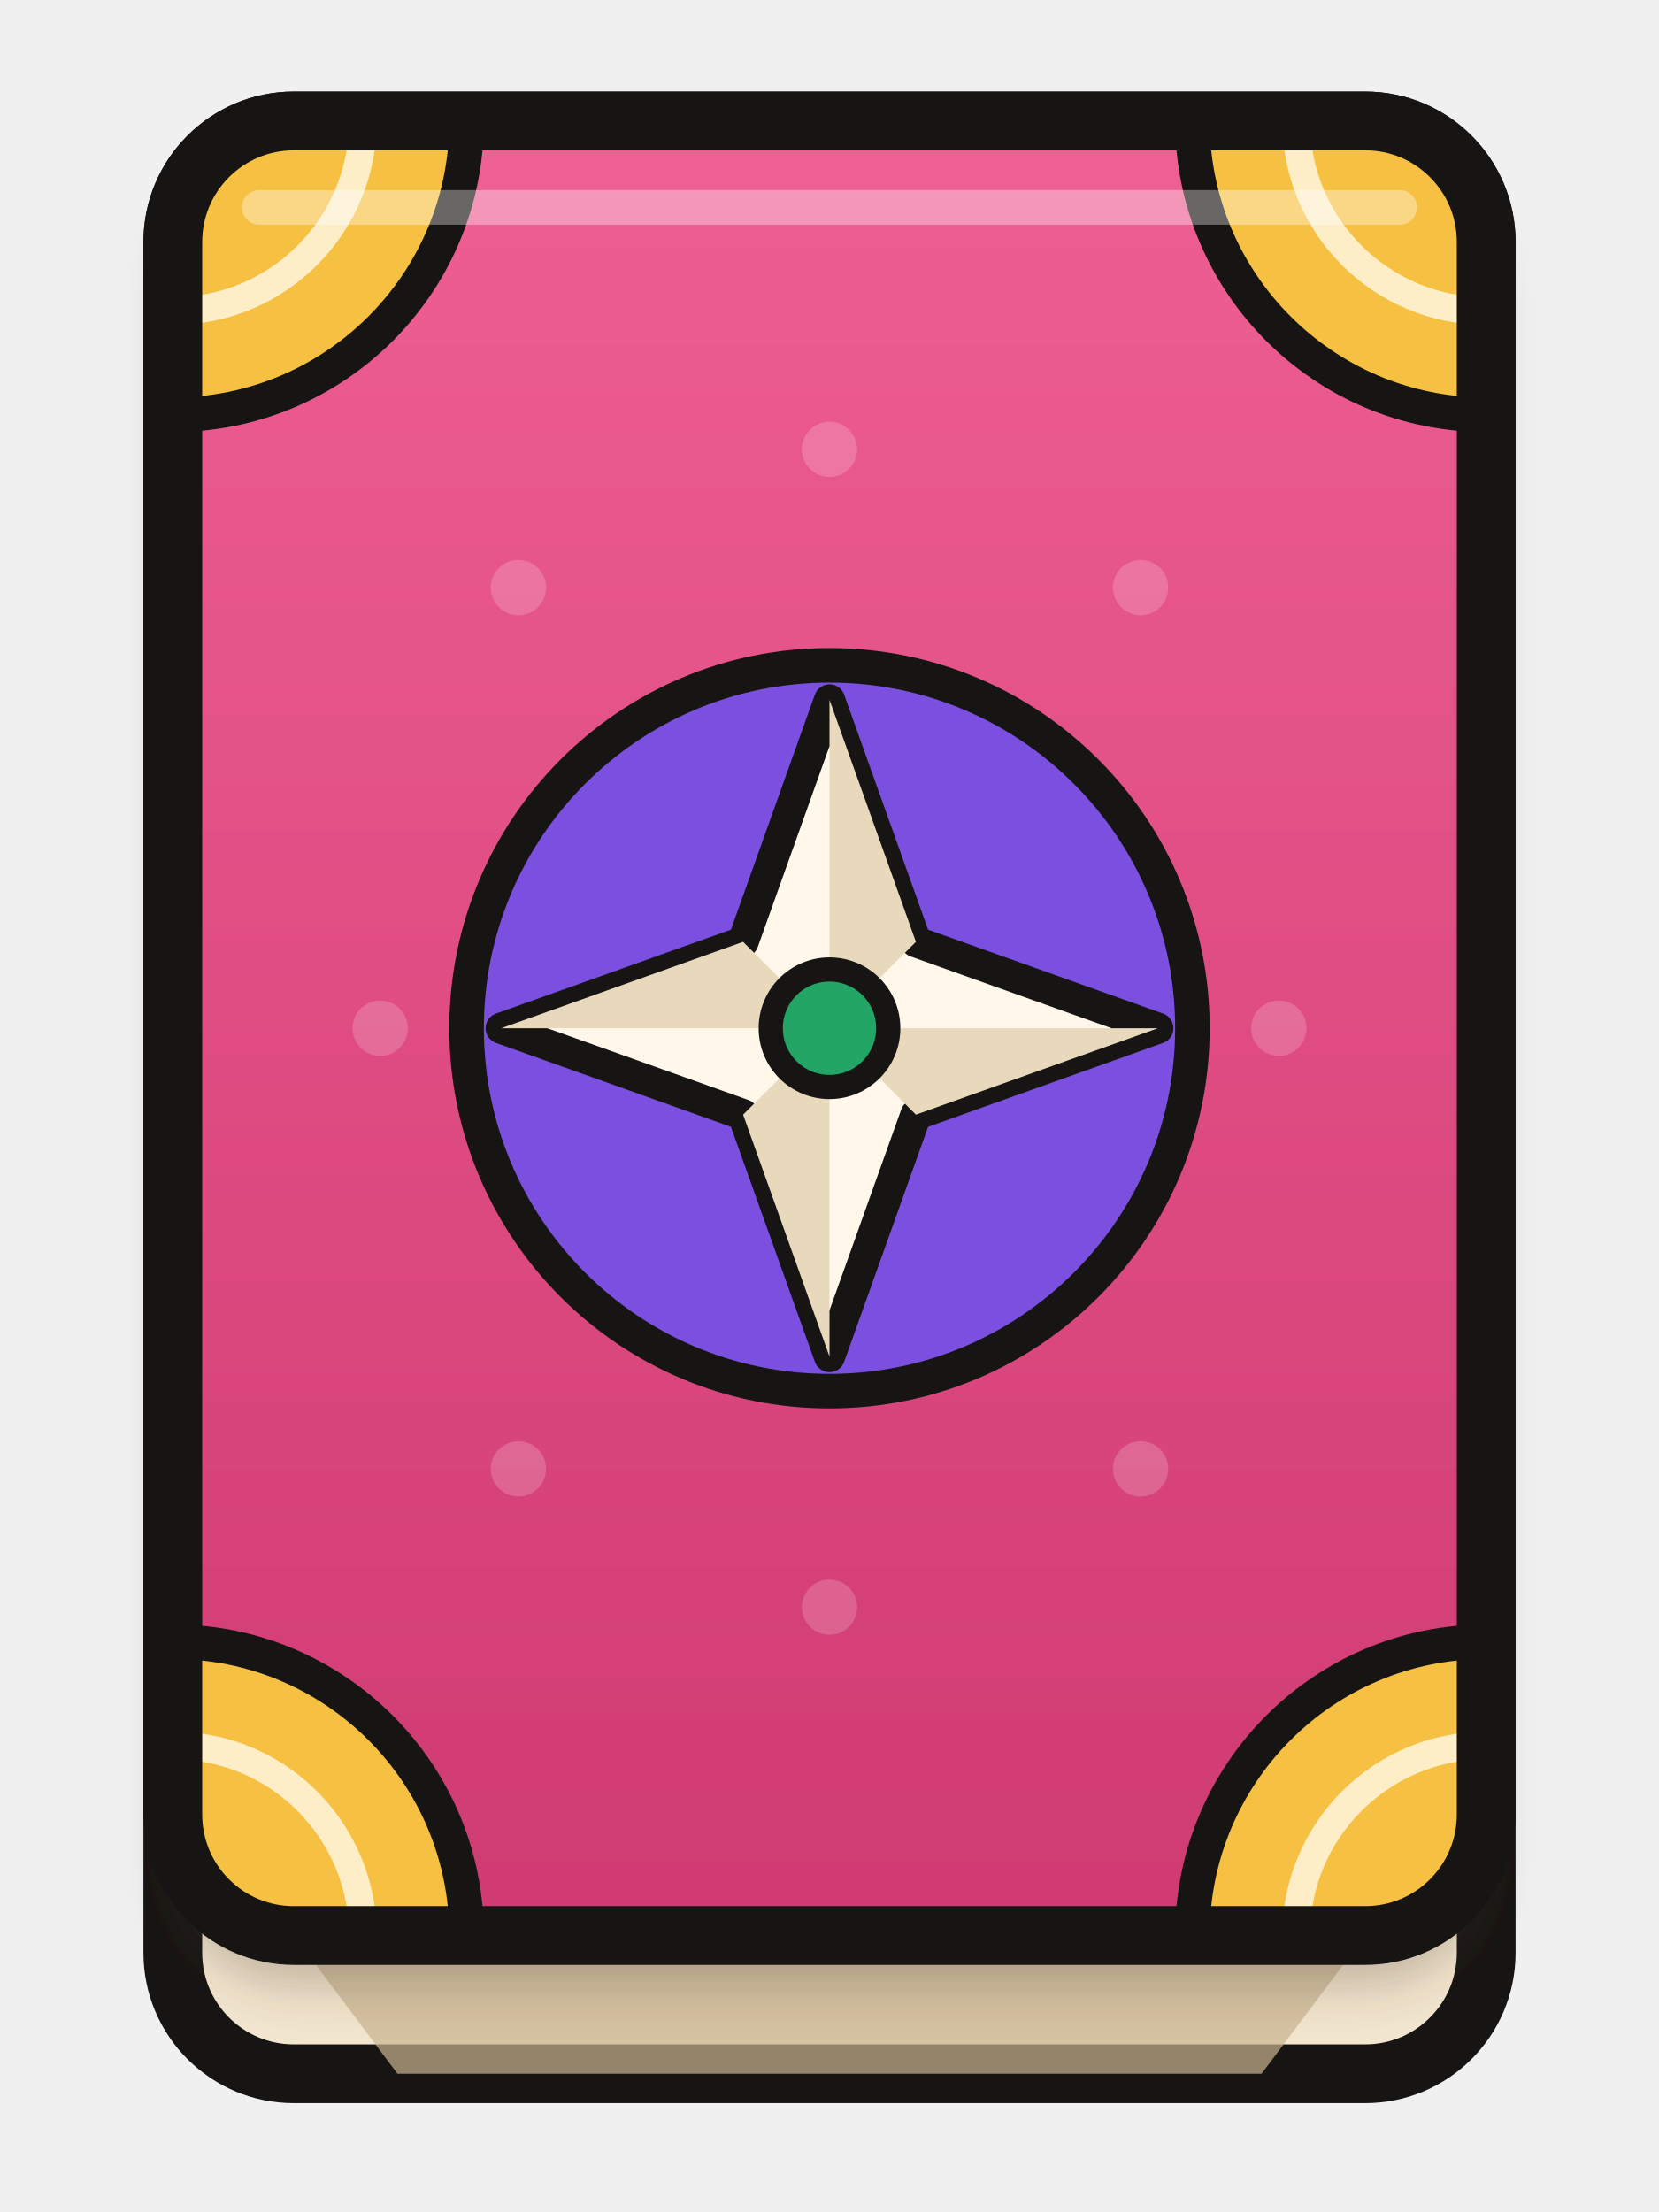
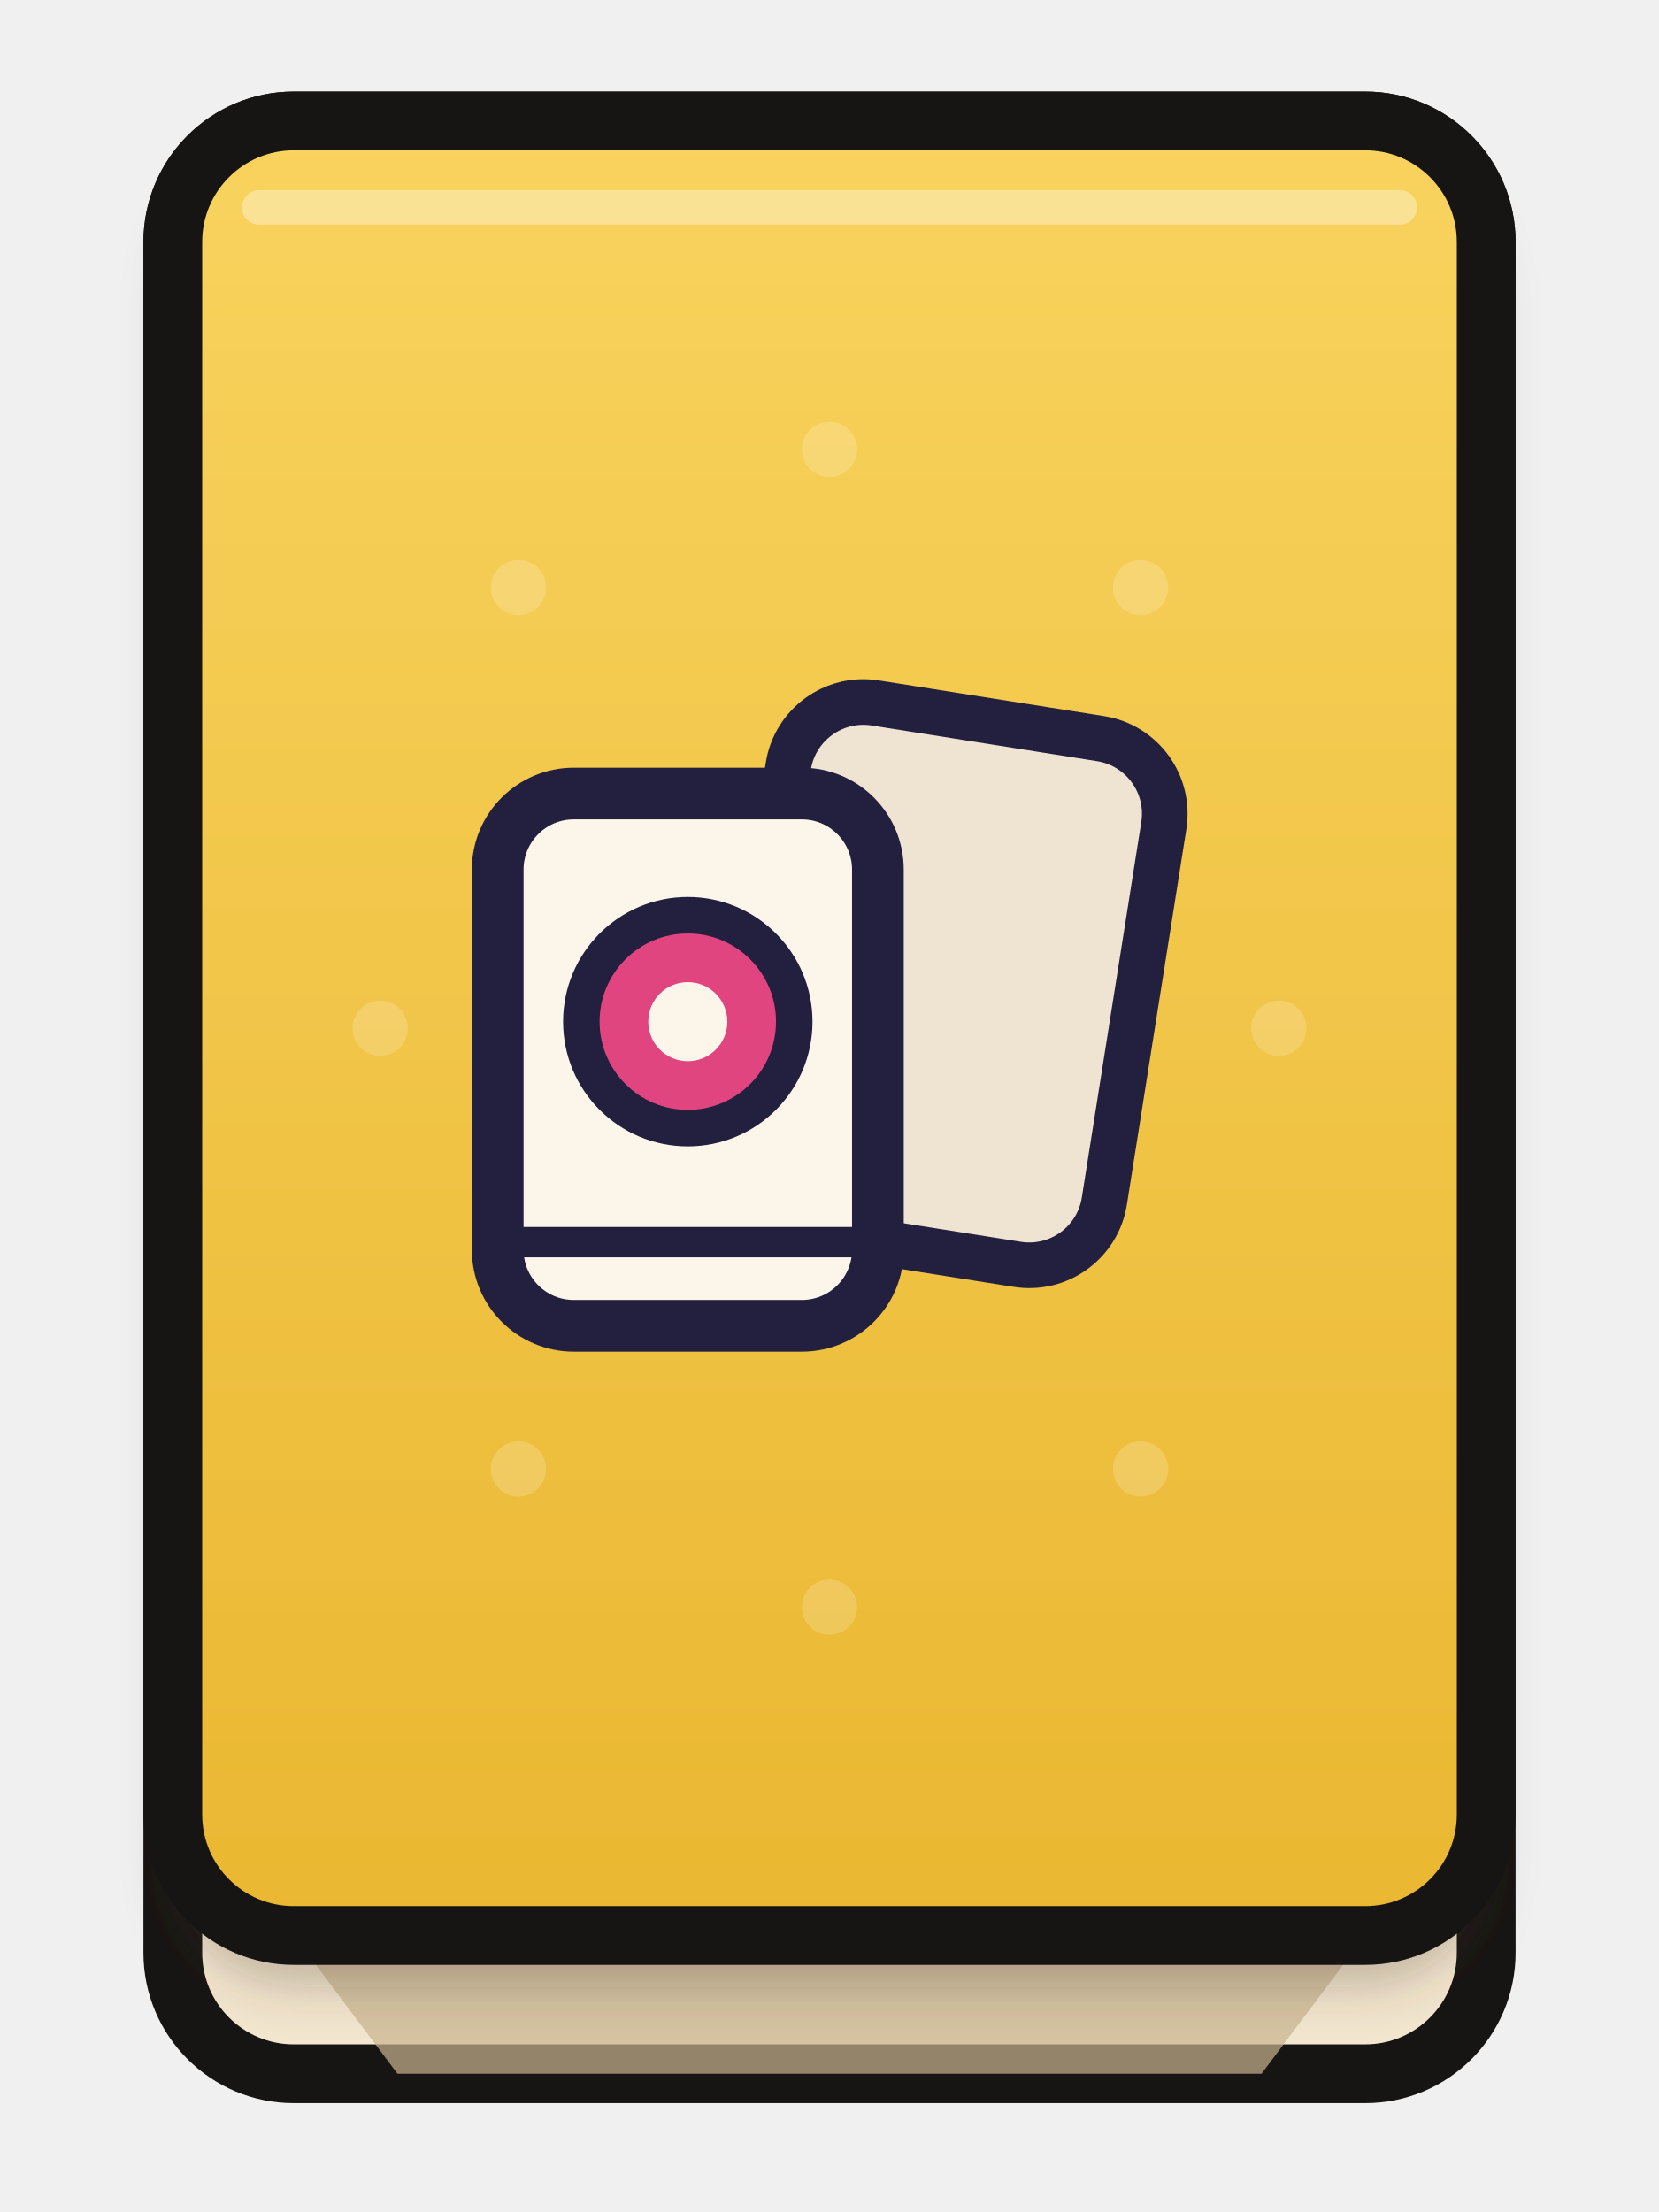
- <svg xmlns="http://www.w3.org/2000/svg" viewBox="0 0 96 128" role="img" aria-label="Reverso de ficha Rincón Riichi">
+ <svg xmlns="http://www.w3.org/2000/svg" viewBox="0 0 96 128" role="img" aria-label="Reverso de ficha">
  <defs>
    <linearGradient id="back" x1="0" x2="0" y1="0" y2="1">
-       <stop offset="0" stop-color="#ef5f93" />
-       <stop offset="1" stop-color="#cf3a72" />
+       <stop offset="0" stop-color="#f8d35e" />
+       <stop offset="1" stop-color="#eab731" />
    </linearGradient>
    <clipPath id="face">
      <rect x="10" y="7" width="76" height="105" rx="7" />
    </clipPath>
    <filter id="shadow" x="-18%" y="-18%" width="136%" height="146%">
      <feDropShadow dx="0" dy="3" stdDeviation="1.4" flood-color="#4b3a2d" flood-opacity=".28" />
    </filter>
  </defs>
  <rect x="10" y="7" width="76" height="113" rx="7" fill="#f3e6cf" stroke="#171513" stroke-width="3.4" />
  <path d="M17 112h62l-6 8H23z" fill="#c9b48f" opacity=".7" />
  <rect x="10" y="7" width="76" height="105" rx="7" fill="url(#back)" filter="url(#shadow)" />
  <g clip-path="url(#face)">
-     <g fill="#f6c143" stroke="#171513" stroke-width="2">
-       <circle cx="10" cy="7" r="17" />
-       <circle cx="86" cy="7" r="17" />
-       <circle cx="10" cy="112" r="17" />
-       <circle cx="86" cy="112" r="17" />
-     </g>
-     <g fill="none" stroke="#fff3d6" stroke-width="1.6" opacity=".9">
-       <circle cx="10" cy="7" r="11" />
-       <circle cx="86" cy="7" r="11" />
-       <circle cx="10" cy="112" r="11" />
-       <circle cx="86" cy="112" r="11" />
-     </g>
    <g fill="#ffffff" opacity=".18">
      <circle cx="30" cy="34" r="1.6" />
      <circle cx="48" cy="26" r="1.6" />
      <circle cx="66" cy="34" r="1.6" />
      <circle cx="30" cy="85" r="1.6" />
      <circle cx="48" cy="93" r="1.6" />
      <circle cx="66" cy="85" r="1.6" />
      <circle cx="22" cy="59.5" r="1.6" />
      <circle cx="74" cy="59.5" r="1.6" />
    </g>
-     <g transform="translate(48 59.5)">
-       <circle r="21" fill="#7b4fe0" stroke="#171513" stroke-width="2" />
-       <path d="M0-19 L5-5 L19 0 L5 5 L0 19 L-5 5 L-19 0 L-5-5Z" fill="#fff8ea" stroke="#171513" stroke-width="1.8" stroke-linejoin="round" />
-       <path d="M0-19 L5-5 L0 0Z M19 0 L5 5 L0 0Z M0 19 L-5 5 L0 0Z M-19 0 L-5-5 L0 0Z" fill="#e8d9bd" />
-       <circle r="3.4" fill="#22a565" stroke="#171513" stroke-width="1.4" />
+     <g transform="translate(20 38) scale(.88)">
+       <rect x="27" y="4" width="25" height="35" rx="5" transform="rotate(9 39.5 21.5)" fill="#efe3d1" stroke="#23203f" stroke-width="3" />
+       <rect x="10" y="9" width="25" height="35" rx="5" fill="#fbf5ea" stroke="#23203f" stroke-width="3.4" />
+       <path d="M10.8 38.5h23.4" stroke="#23203f" stroke-width="2" fill="none" />
+       <circle cx="22.5" cy="24" r="7" fill="#e0457f" stroke="#23203f" stroke-width="2.4" />
+       <circle cx="22.5" cy="24" r="2.6" fill="#fbf5ea" />
    </g>
  </g>
  <rect x="10" y="7" width="76" height="105" rx="7" fill="none" stroke="#171513" stroke-width="3.4" />
  <path d="M15 12h66" stroke="#ffffff" stroke-opacity=".35" stroke-width="2" stroke-linecap="round" />
</svg>
